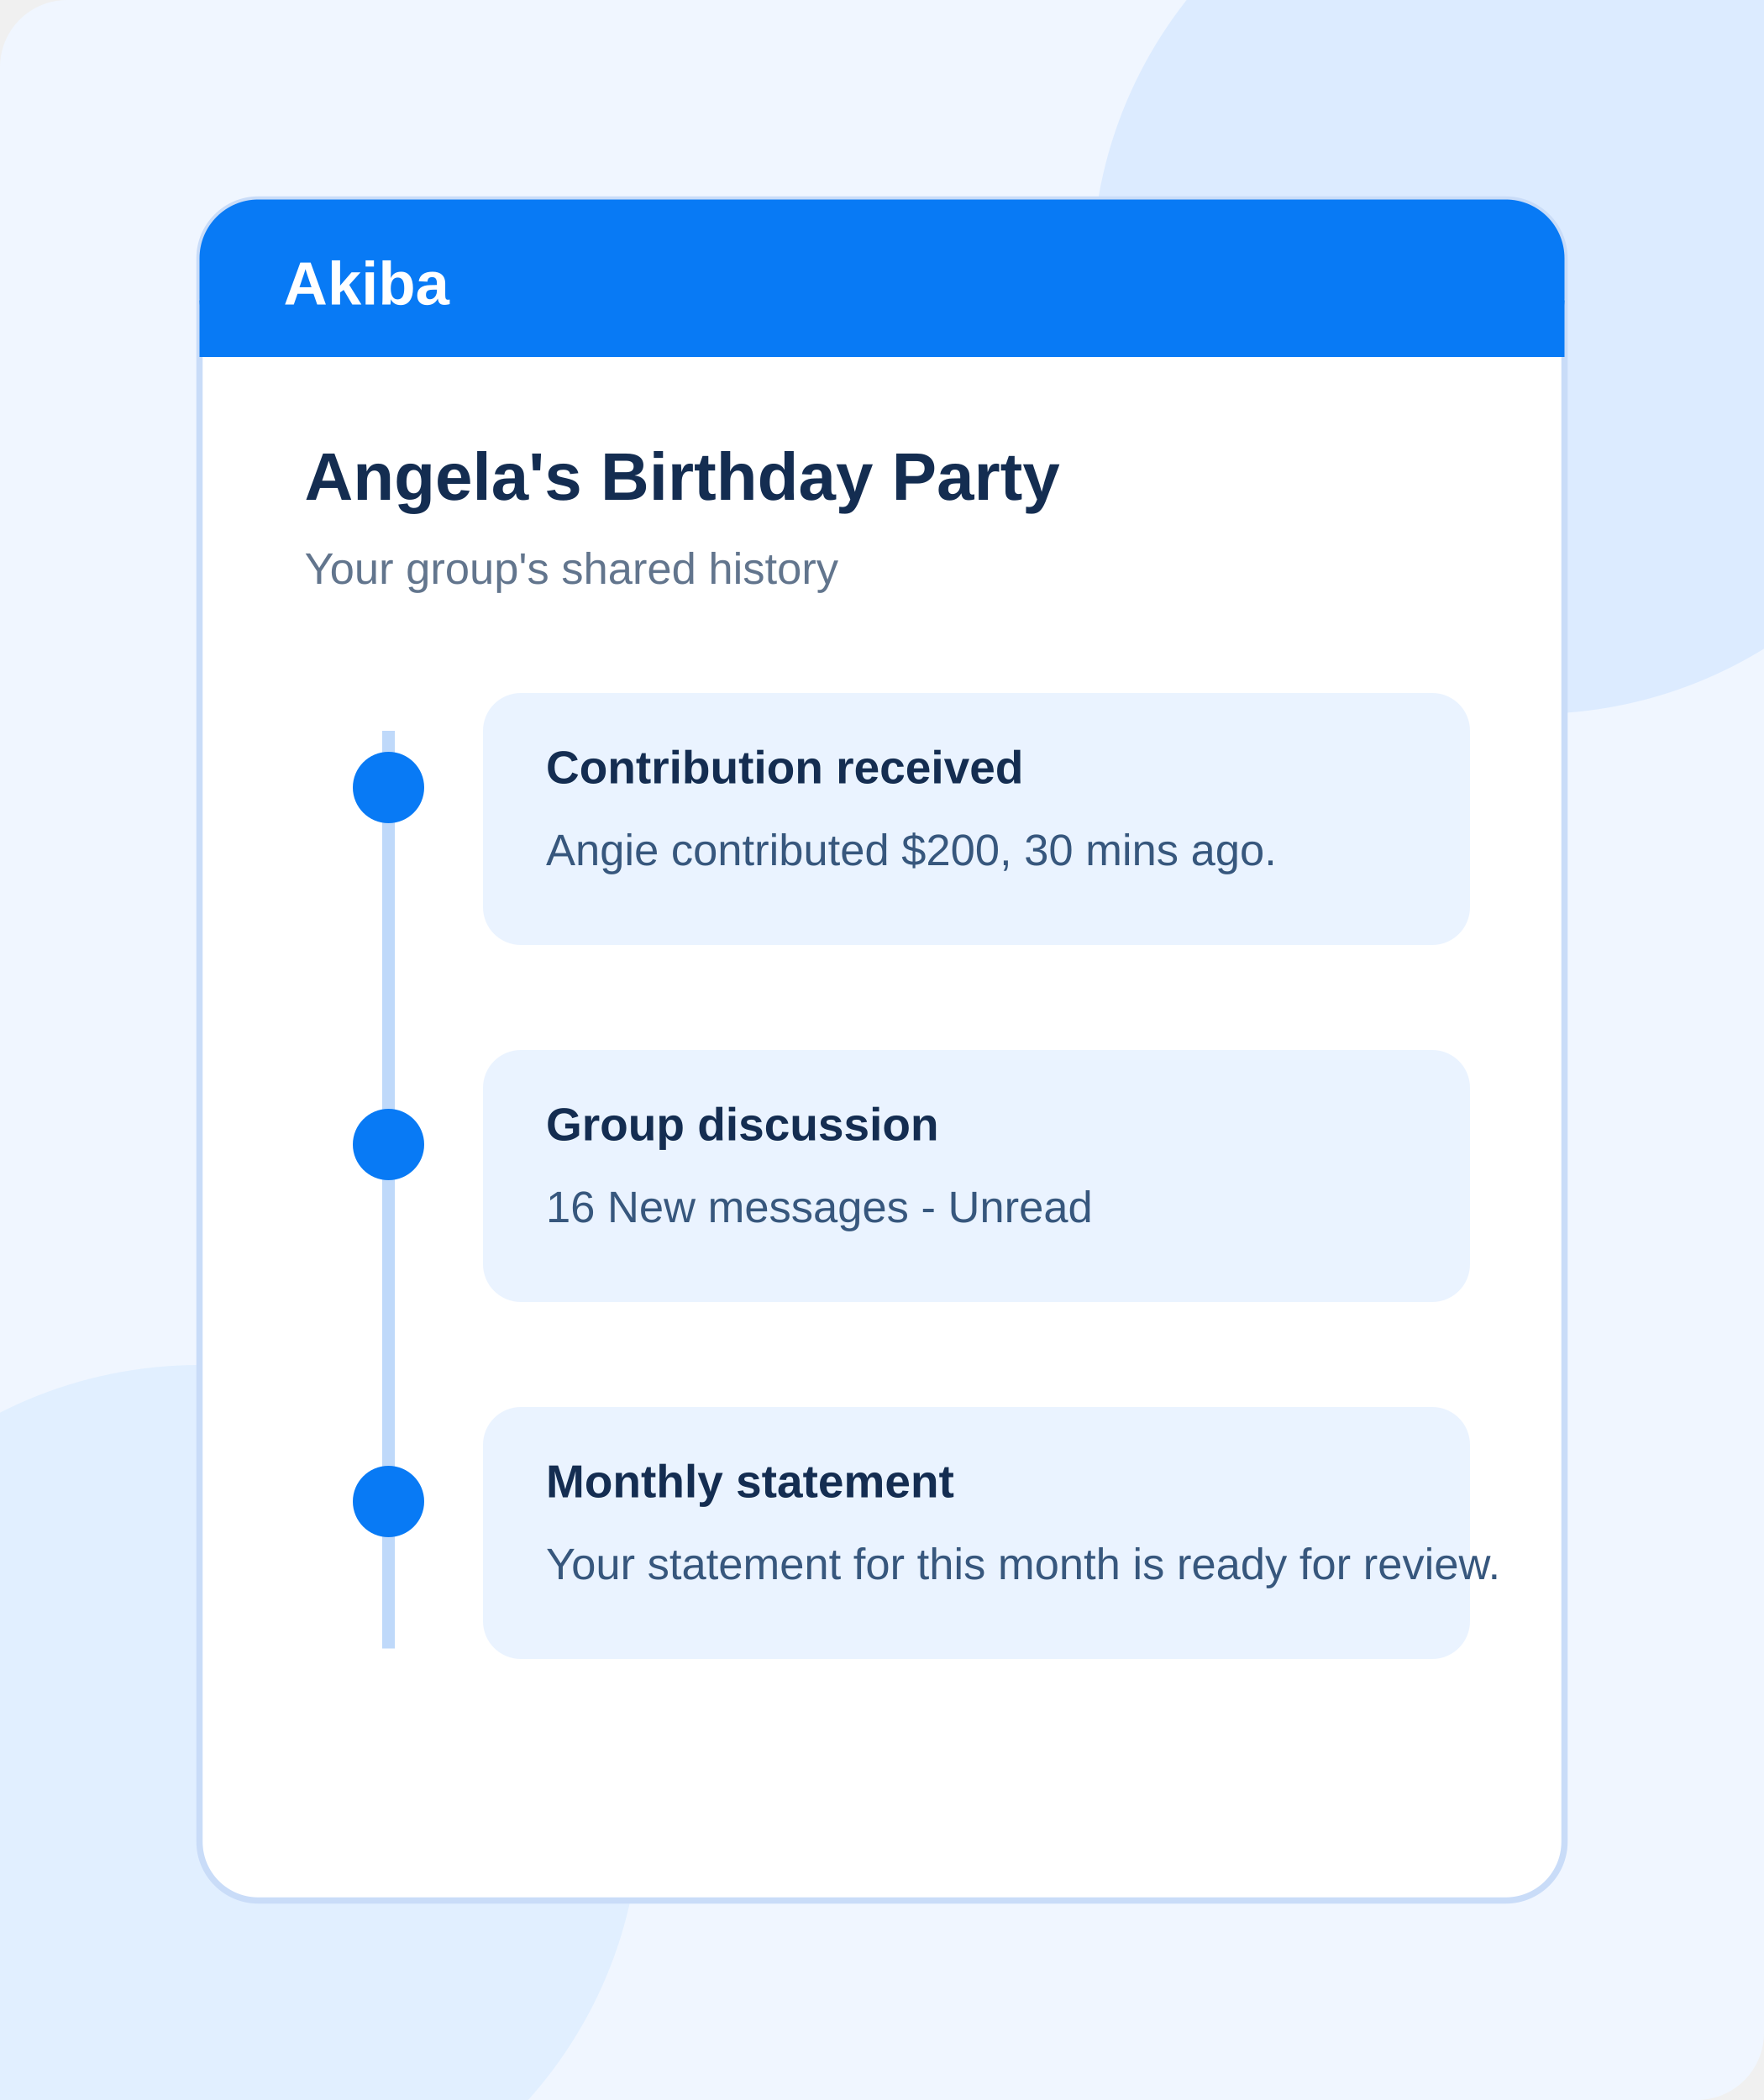
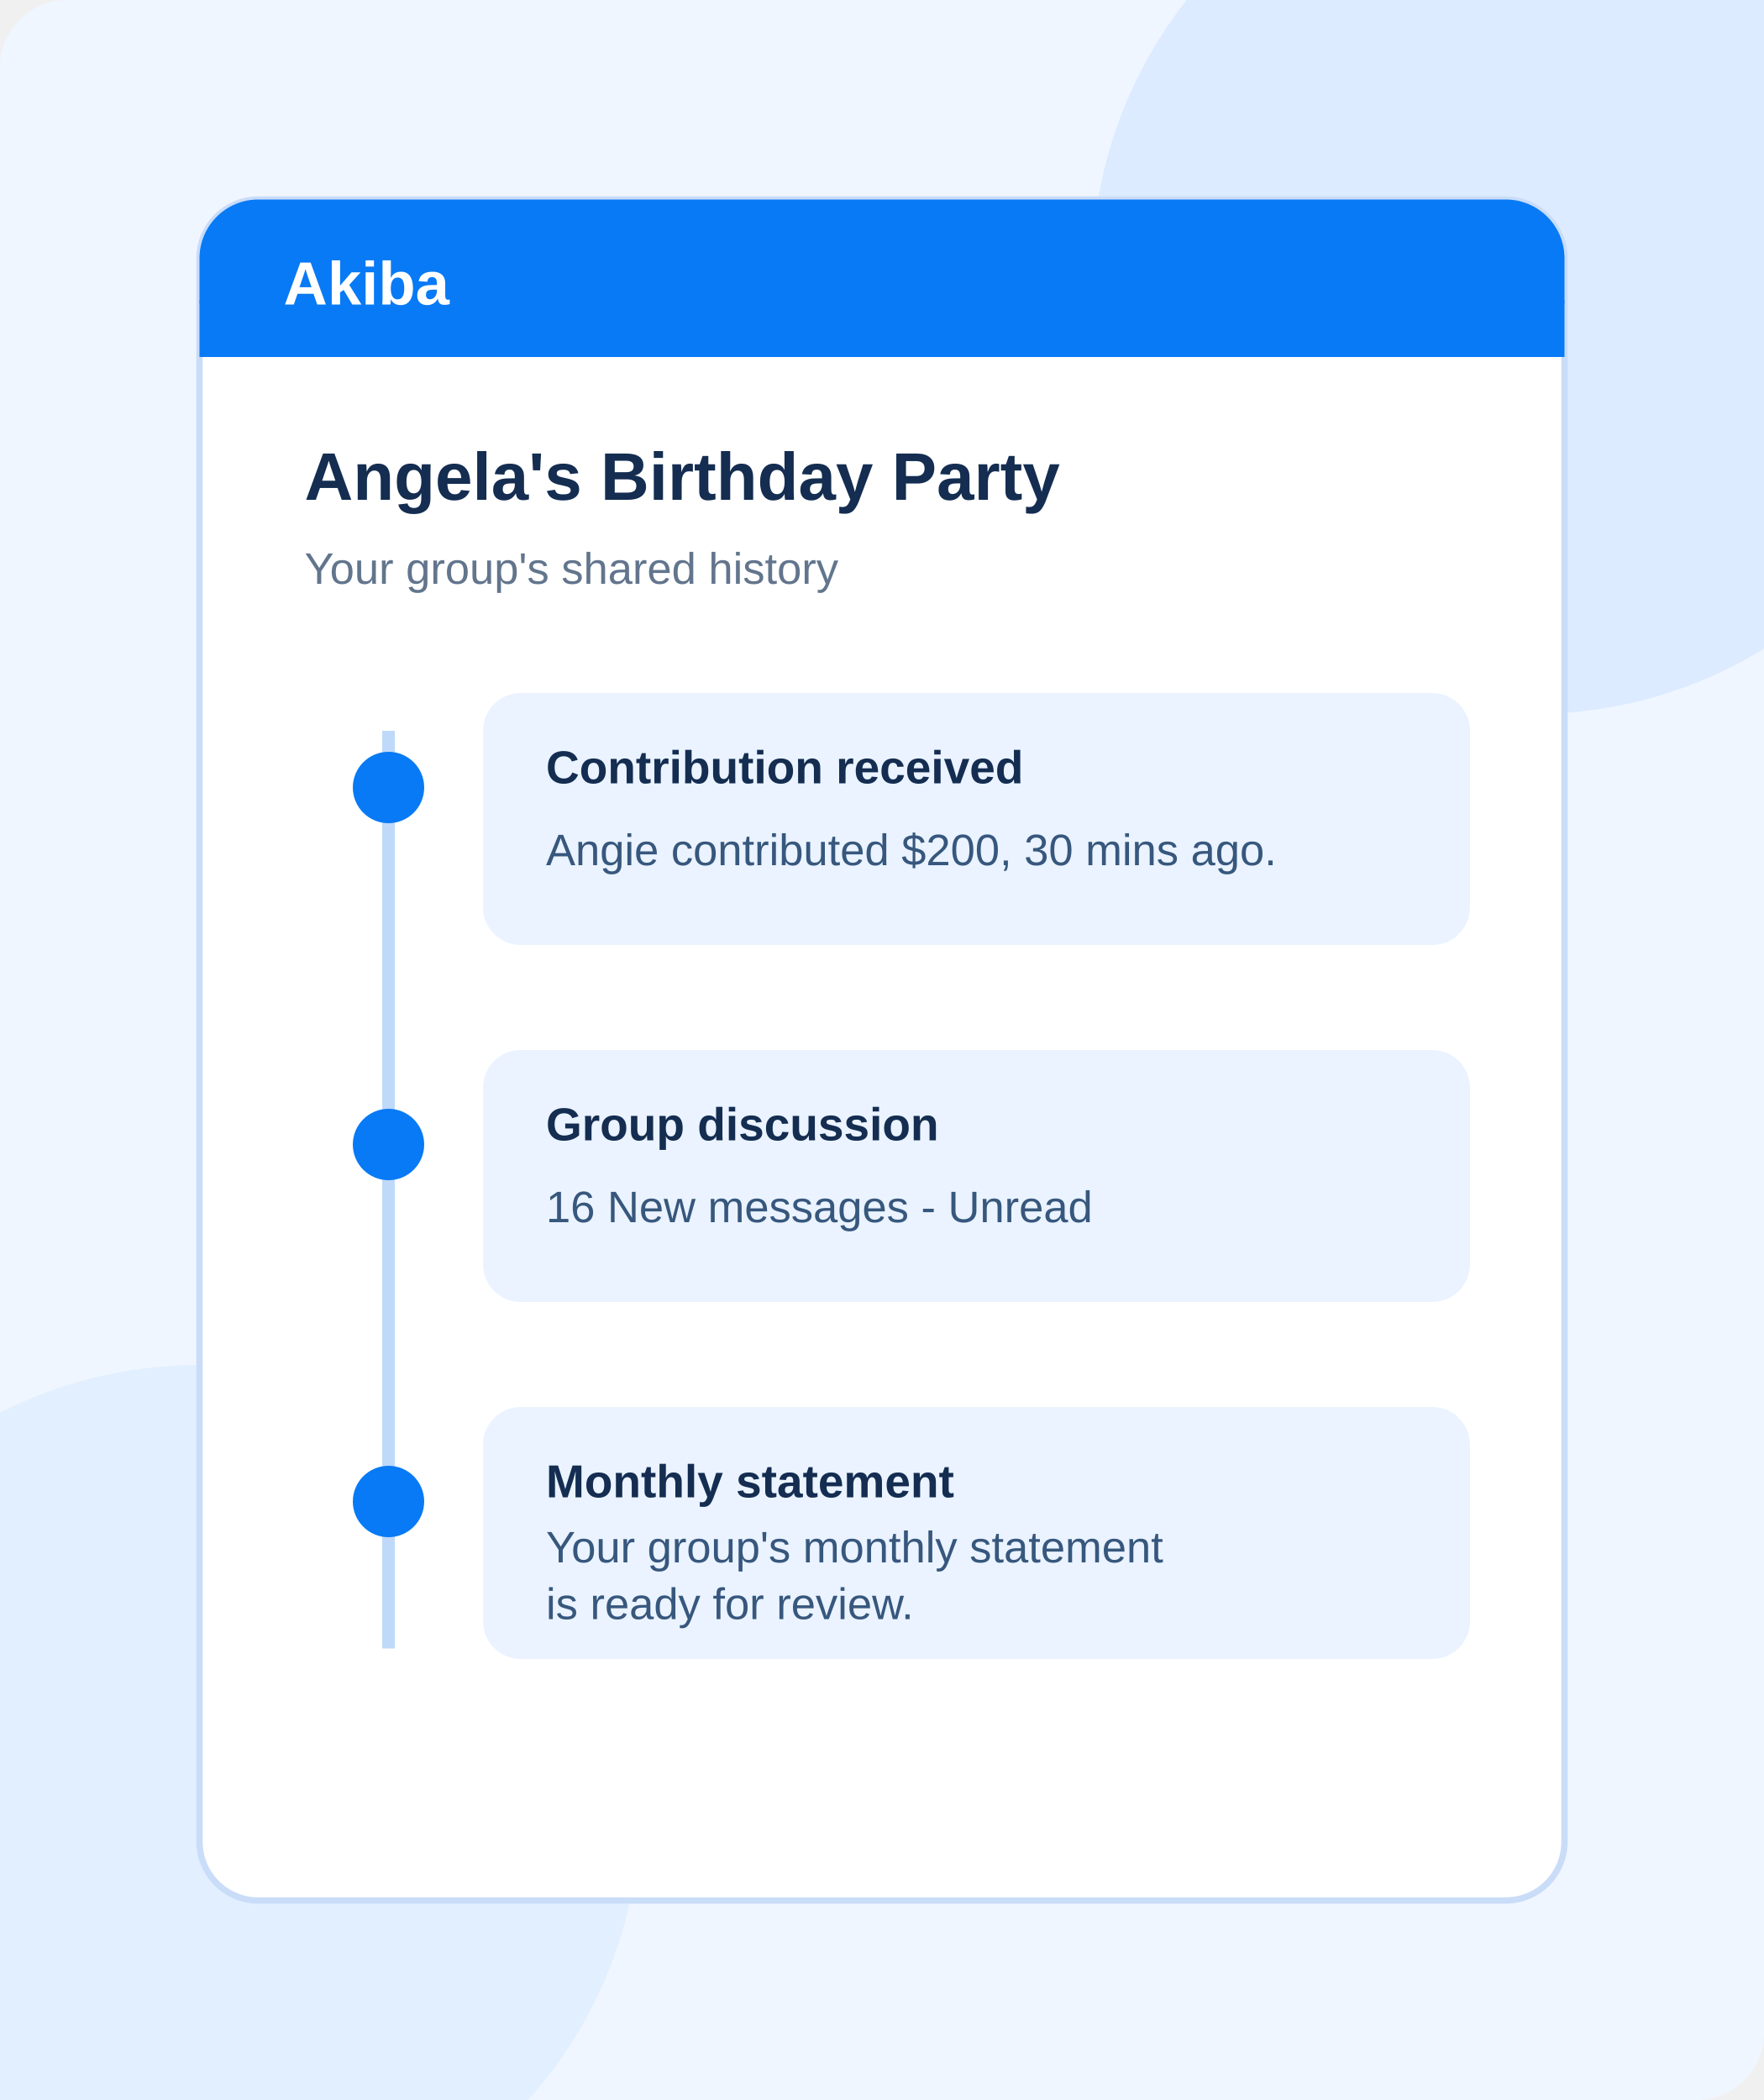
<svg xmlns="http://www.w3.org/2000/svg" width="840" height="1000" viewBox="0 0 840 1000">
  <rect width="840" height="1000" rx="32" fill="#F0F6FF" />
  <circle cx="730" cy="130" r="210" fill="#DCEBFF" />
  <circle cx="95" cy="860" r="210" fill="#E1EFFF" />
  <rect x="95" y="95" width="650" height="810" rx="28" fill="#fff" stroke="#C9DCF8" stroke-width="3" />
  <rect x="95" y="95" width="650" height="75" rx="28" fill="#087AF5" />
  <rect x="95" y="143" width="650" height="27" fill="#087AF5" />
  <text x="135" y="145" font-size="29" font-weight="700" font-family="Arial,sans-serif" fill="white">Akiba</text>
  <text x="145" y="238" font-size="32" font-weight="bold" fill="#142D51" font-family="Arial">Angela's Birthday Party</text>
  <text x="145" y="278" font-size="21" fill="#62758D" font-family="Arial">Your group's shared history</text>
  <path d="M185 348 V785" stroke="#BFD9FA" stroke-width="6" />
  <circle cx="185" cy="375" r="17" fill="#087AF5" />
  <rect x="230" y="330" width="470" height="120" rx="18" fill="#EAF3FF" />
  <text x="260" y="373" font-size="22" font-weight="bold" fill="#142D51" font-family="Arial">Contribution received</text>
  <text x="260" y="412" font-size="21" fill="#37577D" font-family="Arial">Angie contributed $200, 30 mins ago.</text>
  <circle cx="185" cy="545" r="17" fill="#087AF5" />
  <rect x="230" y="500" width="470" height="120" rx="18" fill="#EAF3FF" />
  <text x="260" y="543" font-size="22" font-weight="bold" fill="#142D51" font-family="Arial">Group discussion</text>
  <text x="260" y="582" font-size="21" fill="#37577D" font-family="Arial">16 New messages - Unread</text>
  <circle cx="185" cy="715" r="17" fill="#087AF5" />
  <rect x="230" y="670" width="470" height="120" rx="18" fill="#EAF3FF" />
  <text x="260" y="713" font-size="22" font-weight="bold" fill="#142D51" font-family="Arial">Monthly statement</text>
-   <text x="260" y="752" font-size="21" fill="#37577D" font-family="Arial">Your statement for this month is ready for review.</text>
+   <text x="260" y="744" font-size="21" fill="#37577D" font-family="Arial">
+     <tspan x="260" dy="0">Your group's monthly statement</tspan>
+     <tspan x="260" dy="27">is ready for review.</tspan>
+   </text>
</svg>
